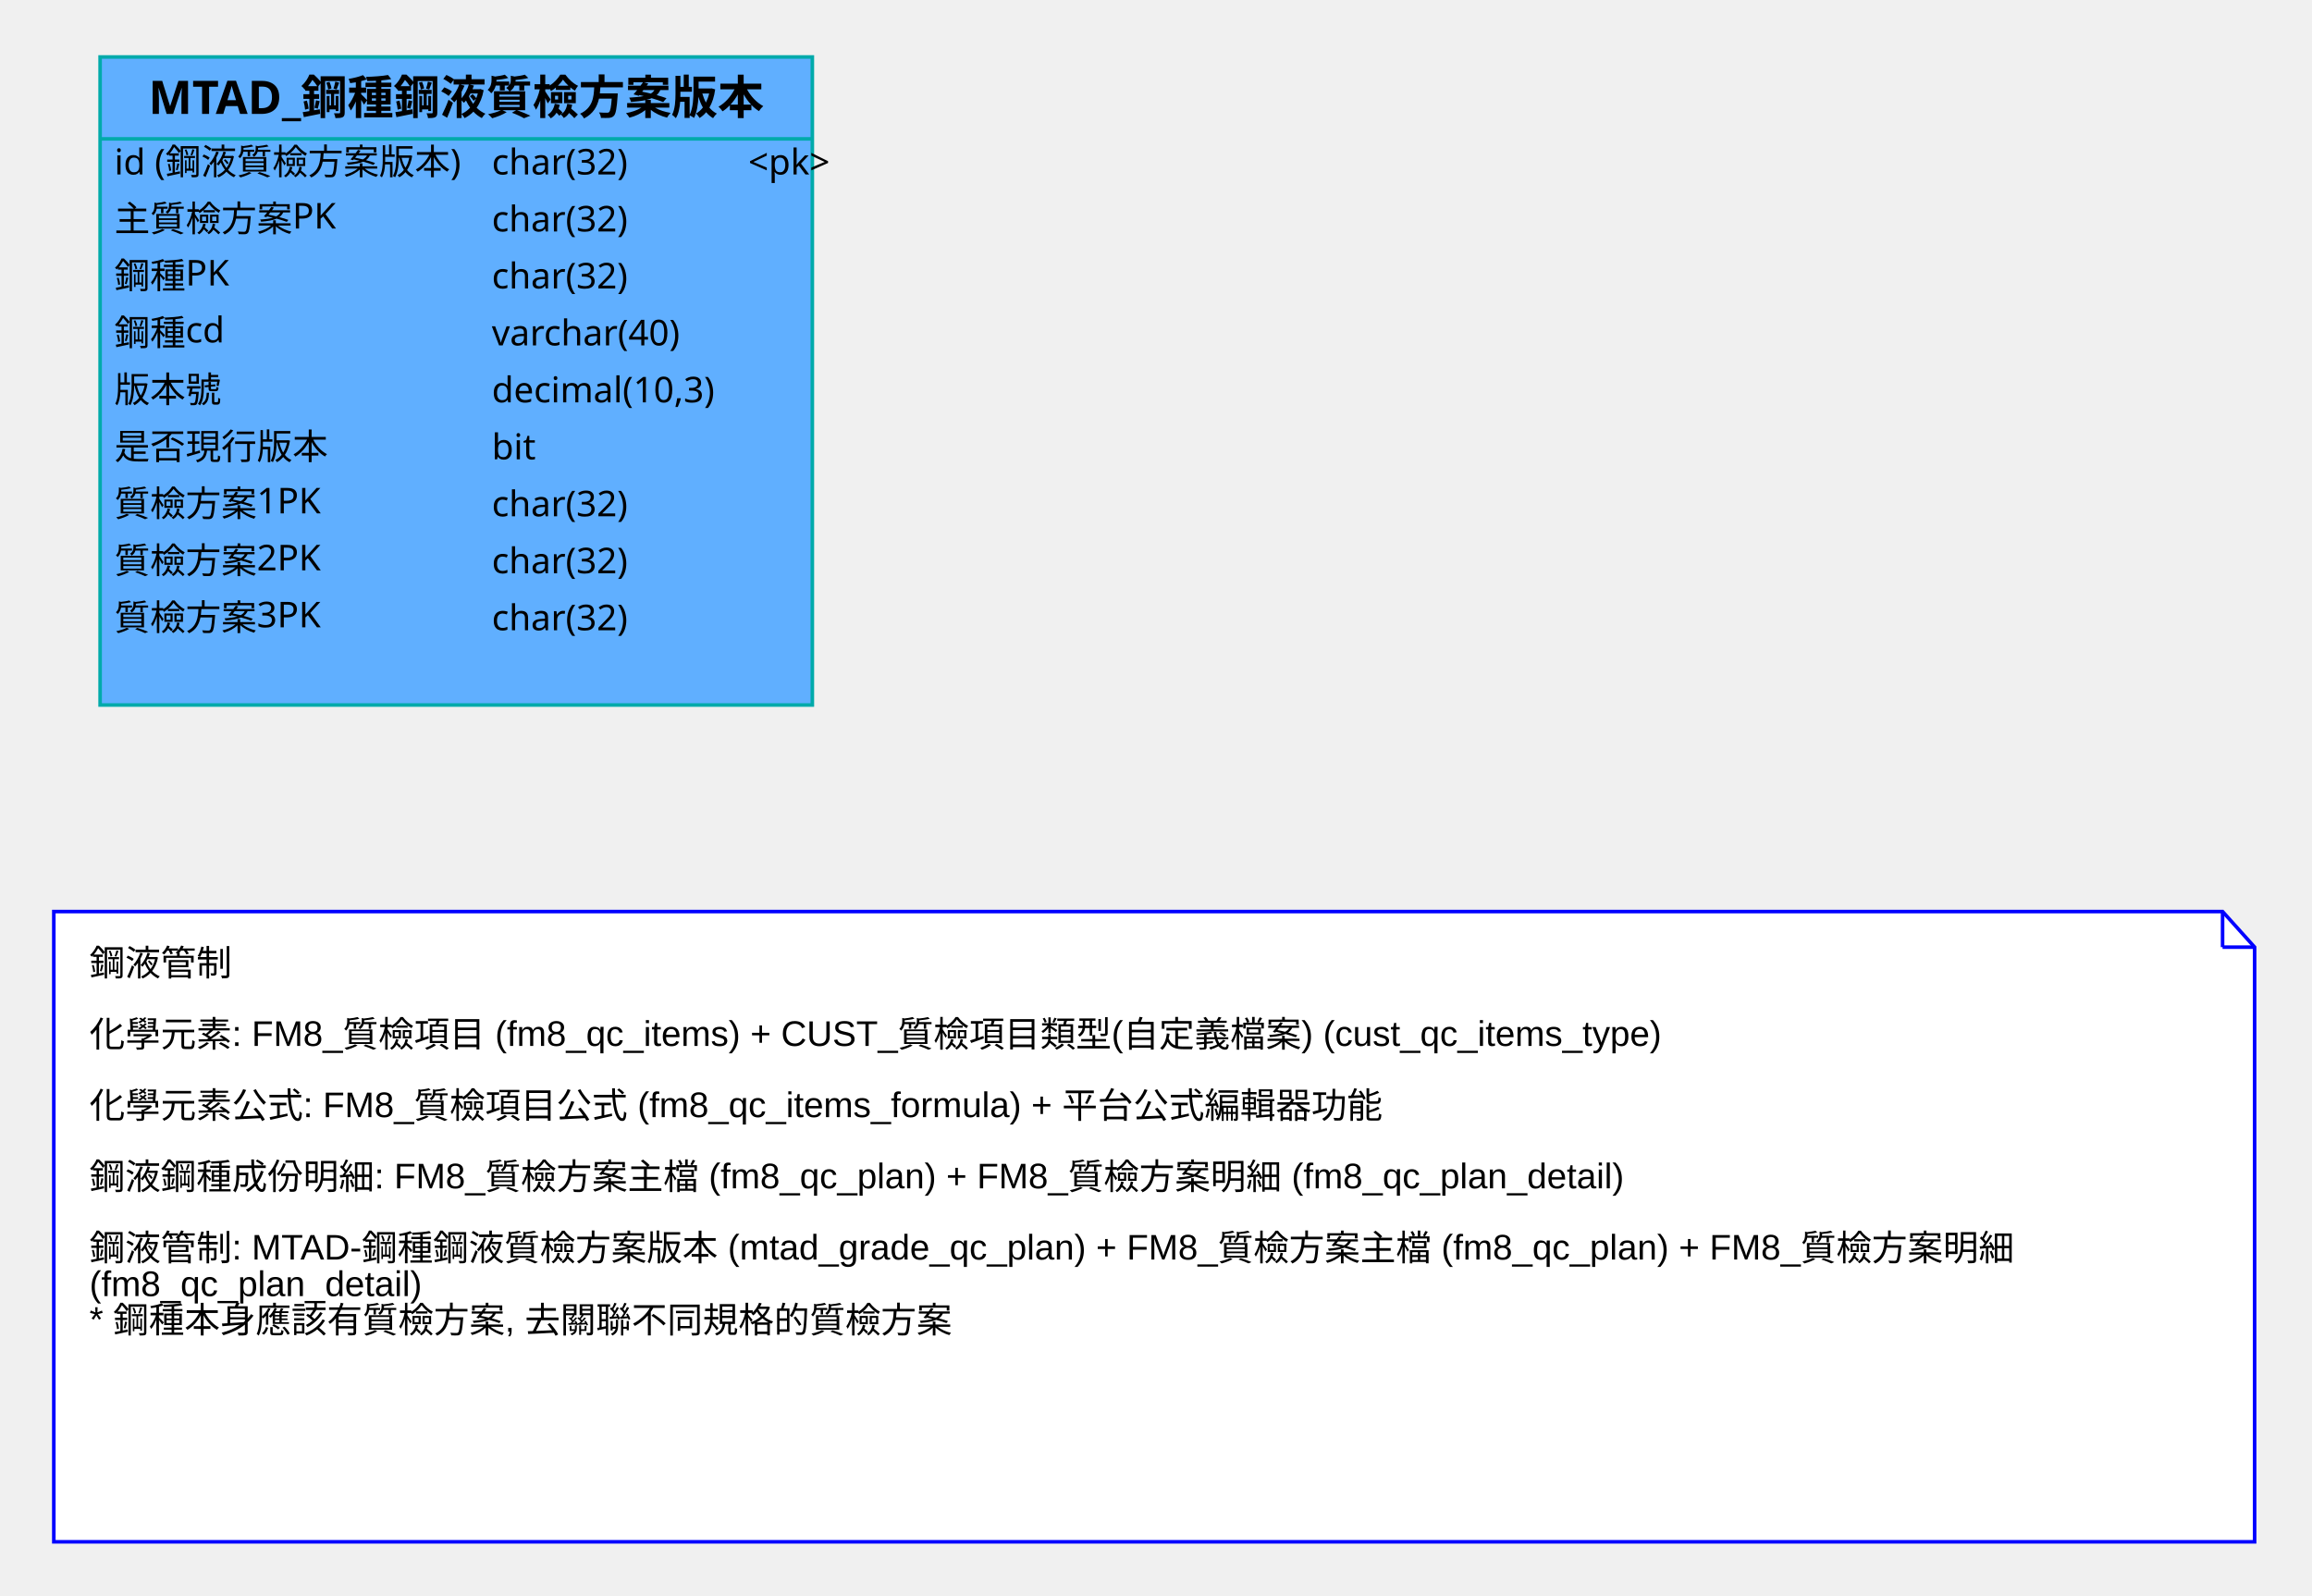
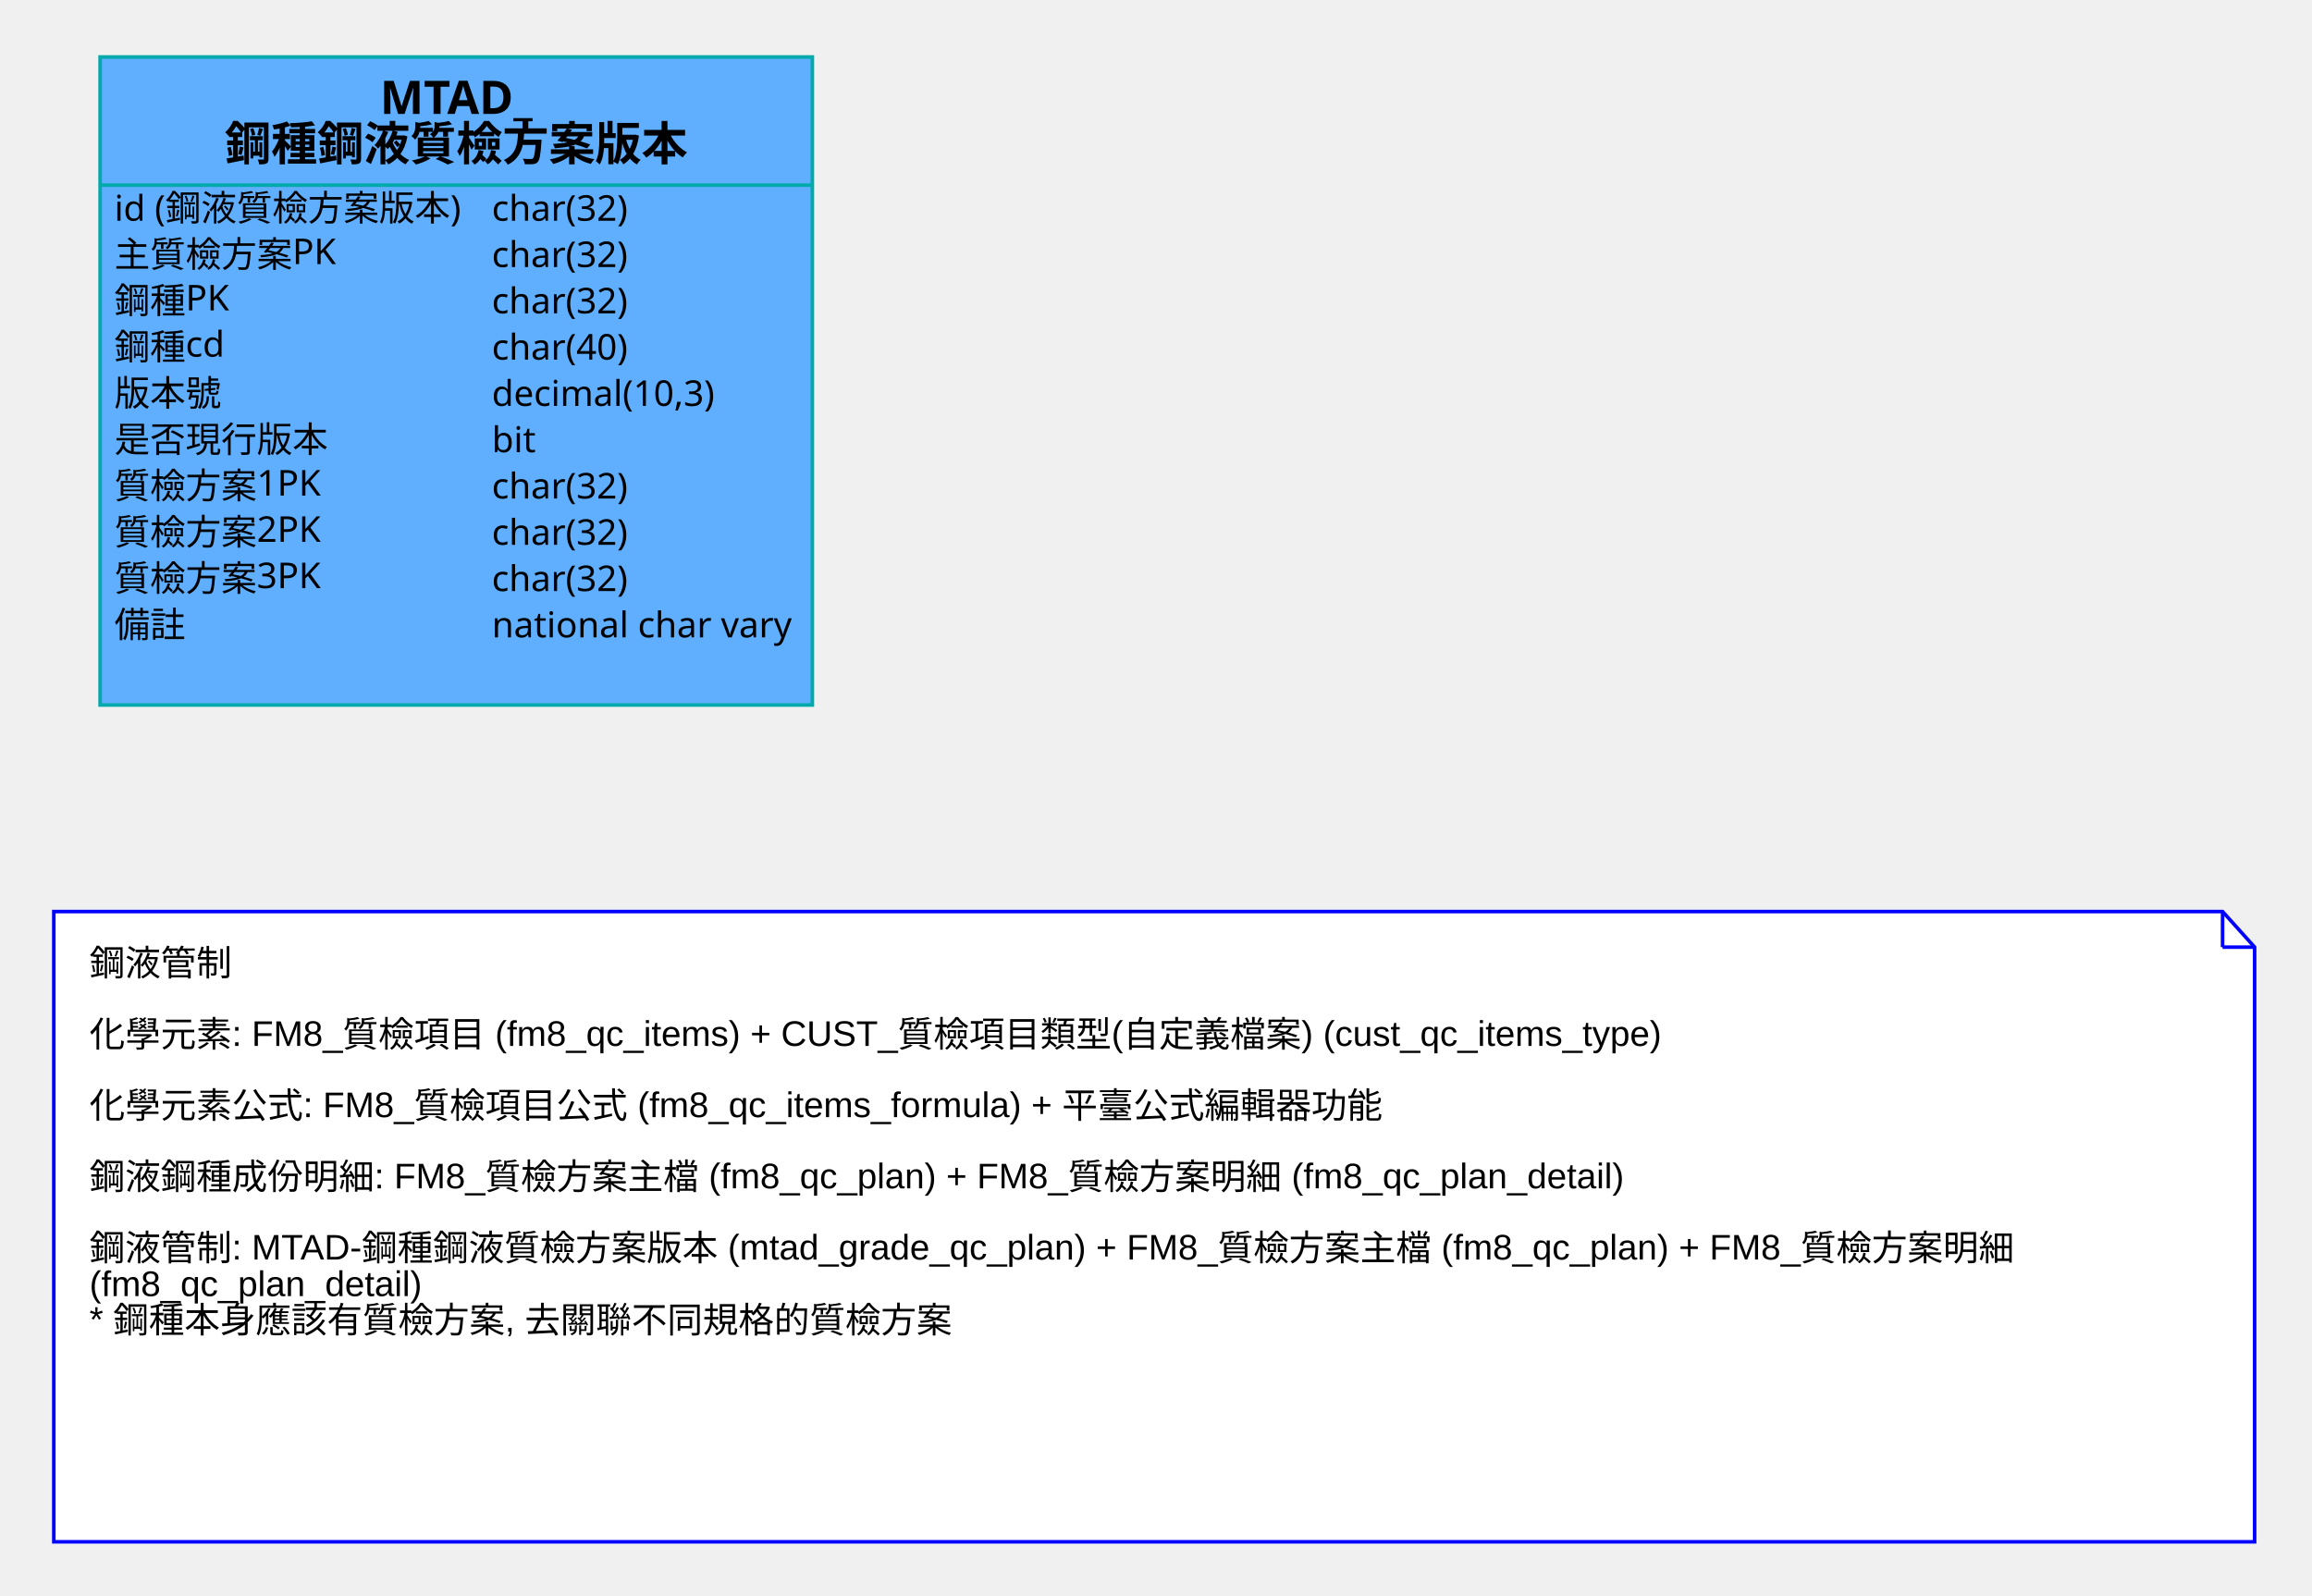
<svg xmlns="http://www.w3.org/2000/svg" xmlns:xlink="http://www.w3.org/1999/xlink" width="171mm" height="118mm" version="1.1" viewBox="0 0 649 448">
  <polygon fill="#ffffff" points="15,256 15,433 633,433 633,266 624,256" stroke="#0000ff" stroke-width="1" stroke-linejoin="miter" />
  <line x1="633" x2="624" y1="266" y2="266" stroke="#0000ff" stroke-width="1" />
  <line x1="624" x2="624" y1="266" y2="256" stroke="#0000ff" stroke-width="1" />
  <text x="25" y="274" fill="#000000" font-size="10" font-family="'Arial Unicode MS','Arial'" text-anchor="start">鋼液管制</text>
  <text x="25" y="284" fill="#000000" font-size="10" font-family="'Arial Unicode MS','Arial'" text-anchor="start"> </text>
  <text x="25" y="294" fill="#000000" font-size="10" font-family="'Arial Unicode MS','Arial'" text-anchor="start">  化學元素: FM8_質檢項目 (fm8_qc_items) + CUST_質檢項目類型(自定義檔案) (cust_qc_items_type)</text>
  <text x="25" y="304" fill="#000000" font-size="10" font-family="'Arial Unicode MS','Arial'" text-anchor="start"> </text>
-   <text x="25" y="314" fill="#000000" font-size="10" font-family="'Arial Unicode MS','Arial'" text-anchor="start">  化學元素公式: FM8_質檢項目公式 (fm8_qc_items_formula) + 平台公式編輯器功能</text>
+   <text x="25" y="314" fill="#000000" font-size="10" font-family="'Arial Unicode MS','Arial'" text-anchor="start">  化學元素公式: FM8_質檢項目公式 (fm8_qc_items_formula) + 平臺公式編輯器功能</text>
  <text x="25" y="324" fill="#000000" font-size="10" font-family="'Arial Unicode MS','Arial'" text-anchor="start"> </text>
  <text x="25" y="334" fill="#000000" font-size="10" font-family="'Arial Unicode MS','Arial'" text-anchor="start">  鋼液鋼種成份明細: FM8_質檢方案主檔 (fm8_qc_plan) + FM8_質檢方案明細 (fm8_qc_plan_detail)</text>
  <text x="25" y="344" fill="#000000" font-size="10" font-family="'Arial Unicode MS','Arial'" text-anchor="start"> </text>
  <text x="25" y="354" fill="#000000" font-size="10" font-family="'Arial Unicode MS','Arial'" text-anchor="start">  鋼液管制: MTAD-鋼種鋼液質檢方案版本 (mtad_grade_qc_plan) + FM8_質檢方案主檔 (fm8_qc_plan) + FM8_質檢方案明細 </text>
  <text x="25" y="364" fill="#000000" font-size="10" font-family="'Arial Unicode MS','Arial'" text-anchor="start">(fm8_qc_plan_detail)</text>
  <text x="25" y="374" fill="#000000" font-size="10" font-family="'Arial Unicode MS','Arial'" text-anchor="start">  * 鋼種本身應該有質檢方案, 去關聯不同規格的質檢方案</text>
-   <a target="_parent" xlink:href="YTME25.htm#650">
+   <a target="_parent" xlink:href="YTME32.htm#1035">
    <rect x="28" y="16" fill="#ffffff" width="0" height="0" stroke="none" stroke-width="0" />
    <rect x="28" y="16" fill="#60afff" width="200" height="182" stroke="#00aaaa" stroke-width="1" />
-     <text x="128" y="32" fill="#000000" font-size="13" font-family="'Arial Unicode MS','微软雅黑'" font-weight="bold" text-anchor="middle">MTAD_鋼種鋼液質檢方案版本</text>
-     <line x1="28" x2="228" y1="39" y2="39" stroke="#00aaaa" stroke-width="1" />
-     <text x="32" y="49" fill="#000000" font-size="10" font-family="'Arial Unicode MS','微软雅黑'" text-anchor="start">id (鋼液質檢方案版本)</text>
-     <text x="32" y="65" fill="#000000" font-size="10" font-family="'Arial Unicode MS','微软雅黑'" text-anchor="start">主質檢方案PK</text>
-     <text x="32" y="81" fill="#000000" font-size="10" font-family="'Arial Unicode MS','微软雅黑'" text-anchor="start">鋼種PK</text>
-     <text x="32" y="97" fill="#000000" font-size="10" font-family="'Arial Unicode MS','微软雅黑'" text-anchor="start">鋼種cd</text>
-     <text x="32" y="113" fill="#000000" font-size="10" font-family="'Arial Unicode MS','微软雅黑'" text-anchor="start">版本號</text>
-     <text x="32" y="129" fill="#000000" font-size="10" font-family="'Arial Unicode MS','微软雅黑'" text-anchor="start">是否現行版本</text>
-     <text x="32" y="145" fill="#000000" font-size="10" font-family="'Arial Unicode MS','微软雅黑'" text-anchor="start">質檢方案1PK</text>
-     <text x="32" y="161" fill="#000000" font-size="10" font-family="'Arial Unicode MS','微软雅黑'" text-anchor="start">質檢方案2PK</text>
-     <text x="32" y="177" fill="#000000" font-size="10" font-family="'Arial Unicode MS','微软雅黑'" text-anchor="start">質檢方案3PK</text>
-     <text x="138" y="49" fill="#000000" font-size="10" font-family="'Arial Unicode MS','微软雅黑'" text-anchor="start">char(32)</text>
-     <text x="138" y="65" fill="#000000" font-size="10" font-family="'Arial Unicode MS','微软雅黑'" text-anchor="start">char(32)</text>
-     <text x="138" y="81" fill="#000000" font-size="10" font-family="'Arial Unicode MS','微软雅黑'" text-anchor="start">char(32)</text>
-     <text x="138" y="97" fill="#000000" font-size="10" font-family="'Arial Unicode MS','微软雅黑'" text-anchor="start">varchar(40)</text>
-     <text x="138" y="113" fill="#000000" font-size="10" font-family="'Arial Unicode MS','微软雅黑'" text-anchor="start">decimal(10,3)</text>
-     <text x="138" y="129" fill="#000000" font-size="10" font-family="'Arial Unicode MS','微软雅黑'" text-anchor="start">bit</text>
-     <text x="138" y="145" fill="#000000" font-size="10" font-family="'Arial Unicode MS','微软雅黑'" text-anchor="start">char(32)</text>
-     <text x="138" y="161" fill="#000000" font-size="10" font-family="'Arial Unicode MS','微软雅黑'" text-anchor="start">char(32)</text>
-     <text x="138" y="177" fill="#000000" font-size="10" font-family="'Arial Unicode MS','微软雅黑'" text-anchor="start">char(32)</text>
-     <text x="210" y="49" fill="#000000" font-size="10" font-family="'Arial Unicode MS','微软雅黑'" text-anchor="start">&lt;pk&gt;</text>
+     <text x="128" y="32" fill="#000000" font-size="13" font-family="'Arial Unicode MS','微軟雅黑'" font-weight="bold" text-anchor="middle">MTAD_</text>
+     <text x="128" y="45" fill="#000000" font-size="13" font-family="'Arial Unicode MS','微軟雅黑'" font-weight="bold" text-anchor="middle">鋼種鋼液質檢方案版本</text>
+     <line x1="28" x2="228" y1="52" y2="52" stroke="#00aaaa" stroke-width="1" />
+     <text x="32" y="62" fill="#000000" font-size="10" font-family="'Arial Unicode MS','微軟雅黑'" text-anchor="start">id (鋼液質檢方案版本)</text>
+     <text x="32" y="75" fill="#000000" font-size="10" font-family="'Arial Unicode MS','微軟雅黑'" text-anchor="start">主質檢方案PK</text>
+     <text x="32" y="88" fill="#000000" font-size="10" font-family="'Arial Unicode MS','微軟雅黑'" text-anchor="start">鋼種PK</text>
+     <text x="32" y="101" fill="#000000" font-size="10" font-family="'Arial Unicode MS','微軟雅黑'" text-anchor="start">鋼種cd</text>
+     <text x="32" y="114" fill="#000000" font-size="10" font-family="'Arial Unicode MS','微軟雅黑'" text-anchor="start">版本號</text>
+     <text x="32" y="127" fill="#000000" font-size="10" font-family="'Arial Unicode MS','微軟雅黑'" text-anchor="start">是否現行版本</text>
+     <text x="32" y="140" fill="#000000" font-size="10" font-family="'Arial Unicode MS','微軟雅黑'" text-anchor="start">質檢方案1PK</text>
+     <text x="32" y="153" fill="#000000" font-size="10" font-family="'Arial Unicode MS','微軟雅黑'" text-anchor="start">質檢方案2PK</text>
+     <text x="32" y="166" fill="#000000" font-size="10" font-family="'Arial Unicode MS','微軟雅黑'" text-anchor="start">質檢方案3PK</text>
+     <text x="32" y="179" fill="#000000" font-size="10" font-family="'Arial Unicode MS','微軟雅黑'" text-anchor="start">備註</text>
+     <text x="138" y="62" fill="#000000" font-size="10" font-family="'Arial Unicode MS','微軟雅黑'" text-anchor="start">char(32)</text>
+     <text x="138" y="75" fill="#000000" font-size="10" font-family="'Arial Unicode MS','微軟雅黑'" text-anchor="start">char(32)</text>
+     <text x="138" y="88" fill="#000000" font-size="10" font-family="'Arial Unicode MS','微軟雅黑'" text-anchor="start">char(32)</text>
+     <text x="138" y="101" fill="#000000" font-size="10" font-family="'Arial Unicode MS','微軟雅黑'" text-anchor="start">char(40)</text>
+     <text x="138" y="114" fill="#000000" font-size="10" font-family="'Arial Unicode MS','微軟雅黑'" text-anchor="start">decimal(10,3)</text>
+     <text x="138" y="127" fill="#000000" font-size="10" font-family="'Arial Unicode MS','微軟雅黑'" text-anchor="start">bit</text>
+     <text x="138" y="140" fill="#000000" font-size="10" font-family="'Arial Unicode MS','微軟雅黑'" text-anchor="start">char(32)</text>
+     <text x="138" y="153" fill="#000000" font-size="10" font-family="'Arial Unicode MS','微軟雅黑'" text-anchor="start">char(32)</text>
+     <text x="138" y="166" fill="#000000" font-size="10" font-family="'Arial Unicode MS','微軟雅黑'" text-anchor="start">char(32)</text>
+     <text x="138" y="179" fill="#000000" font-size="10" font-family="'Arial Unicode MS','微軟雅黑'" text-anchor="start">national char vary</text>
  </a>
</svg>
